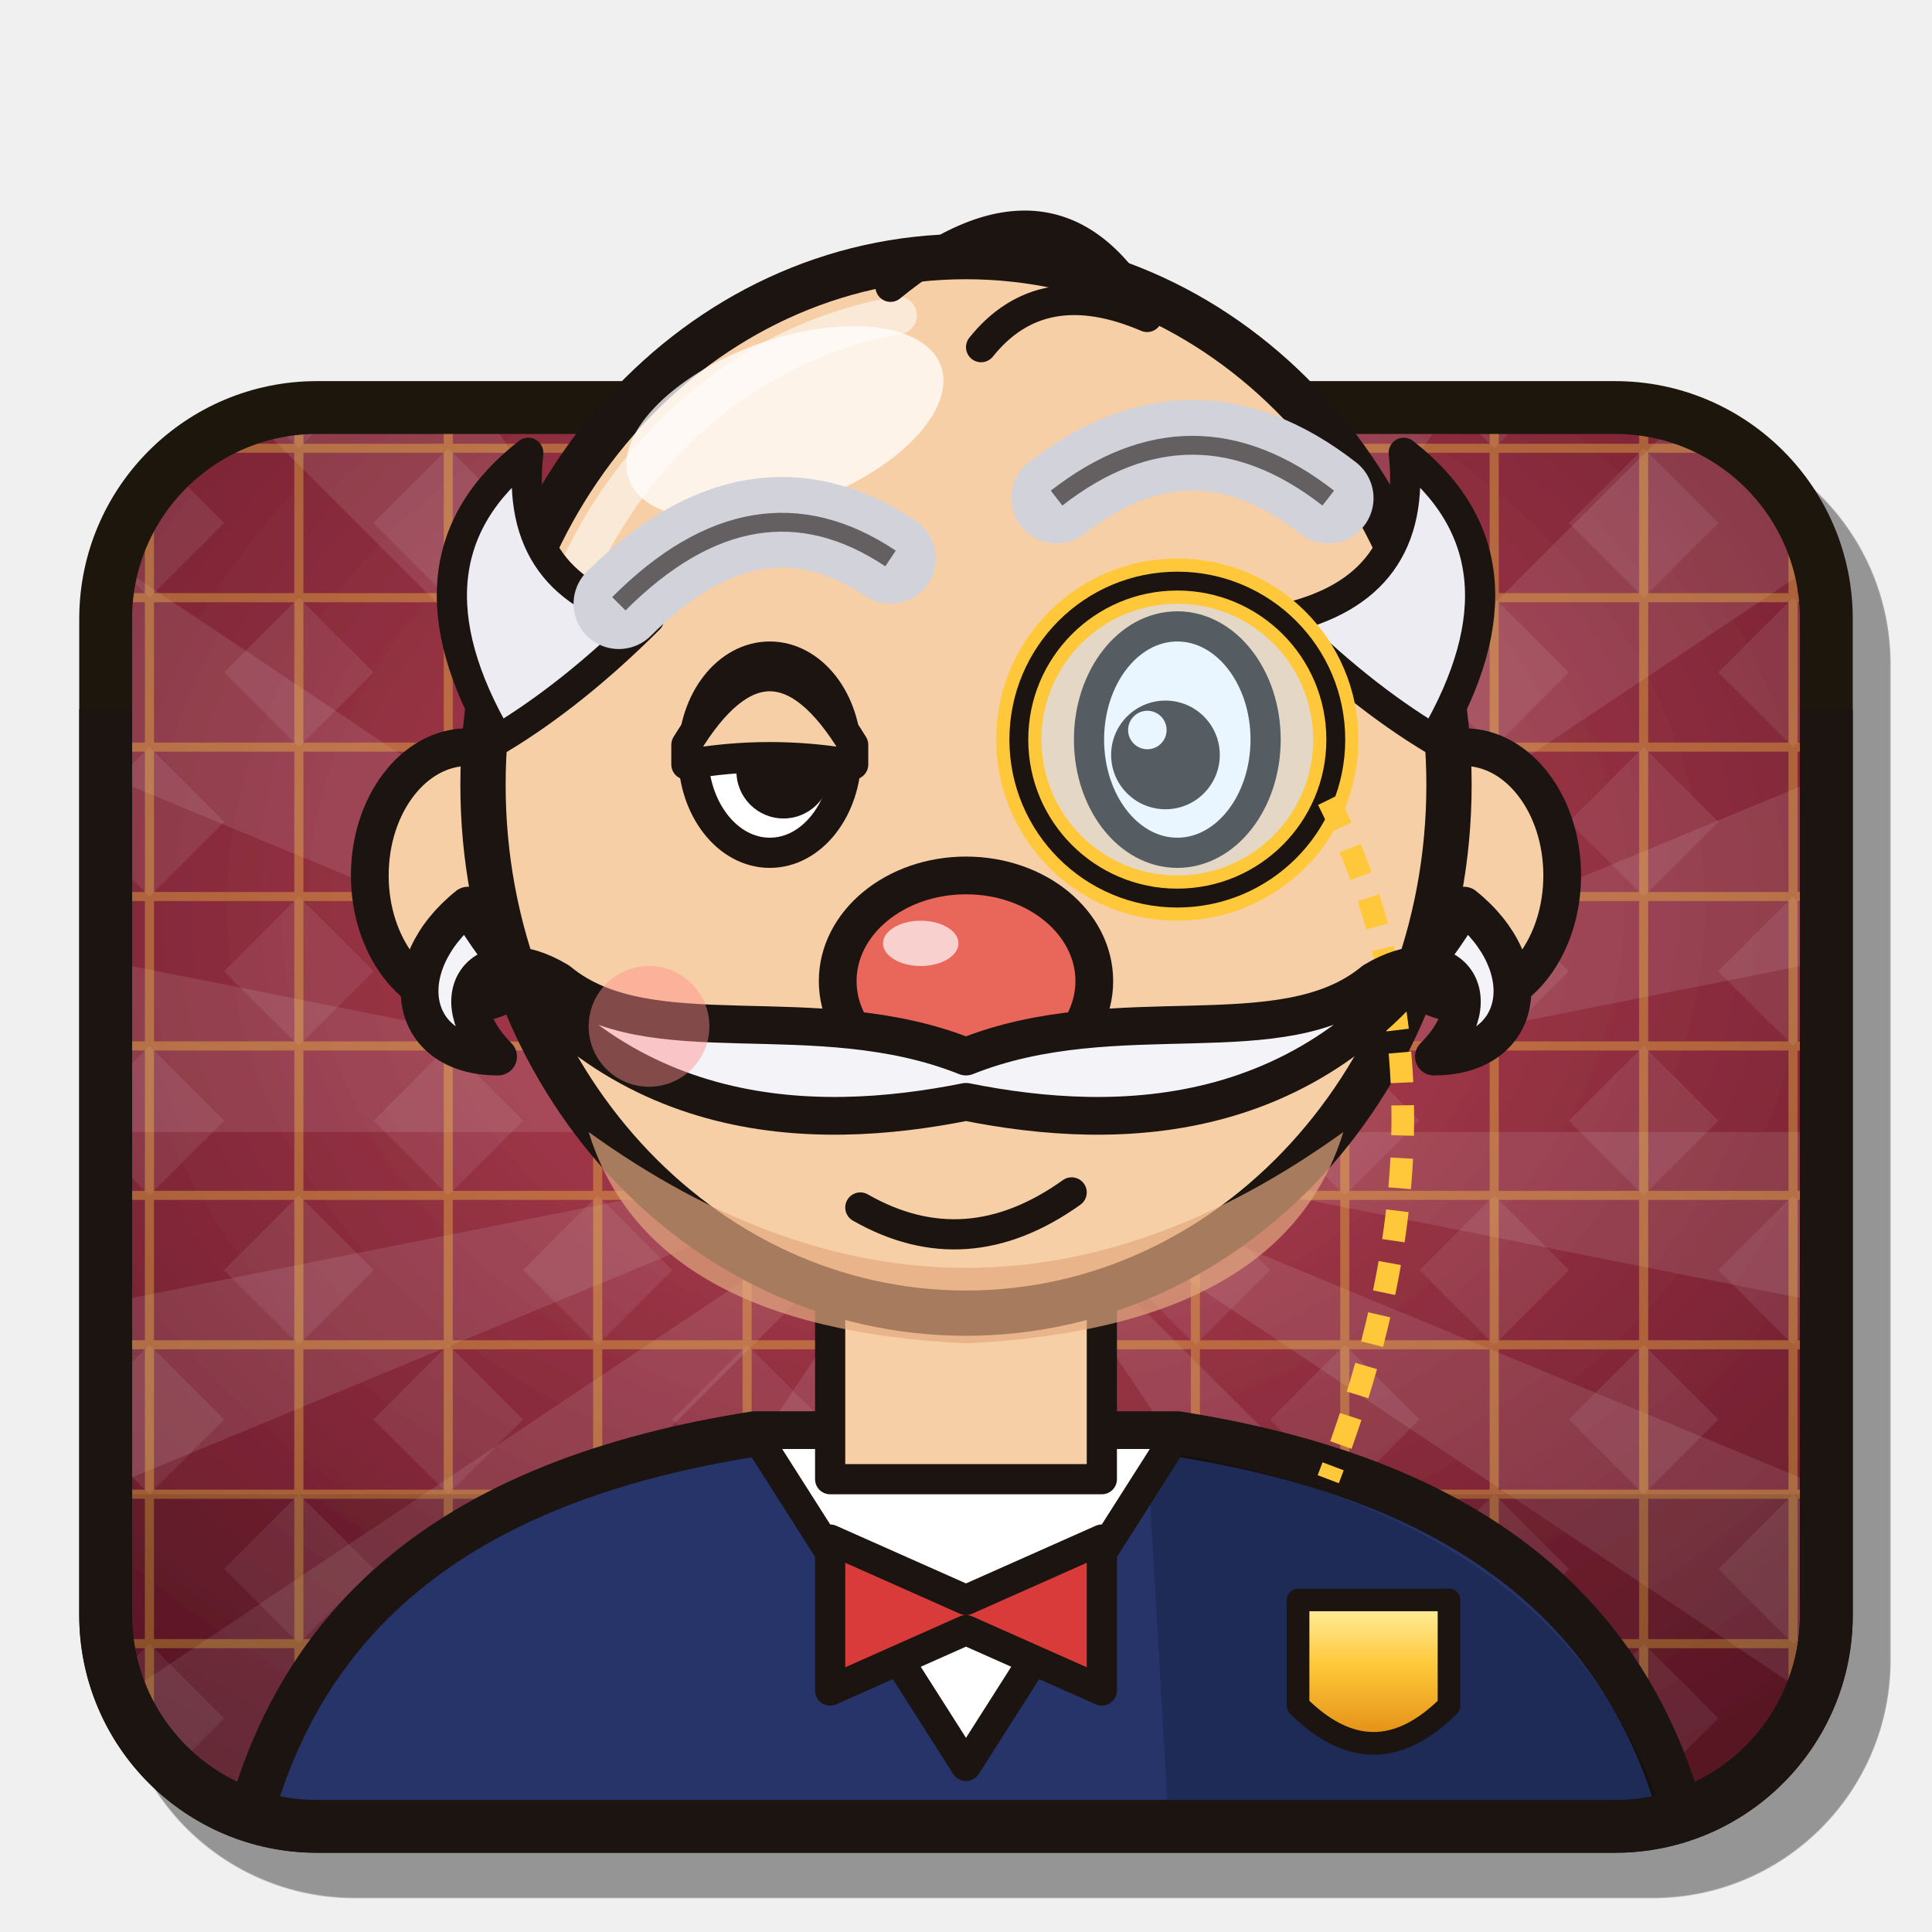
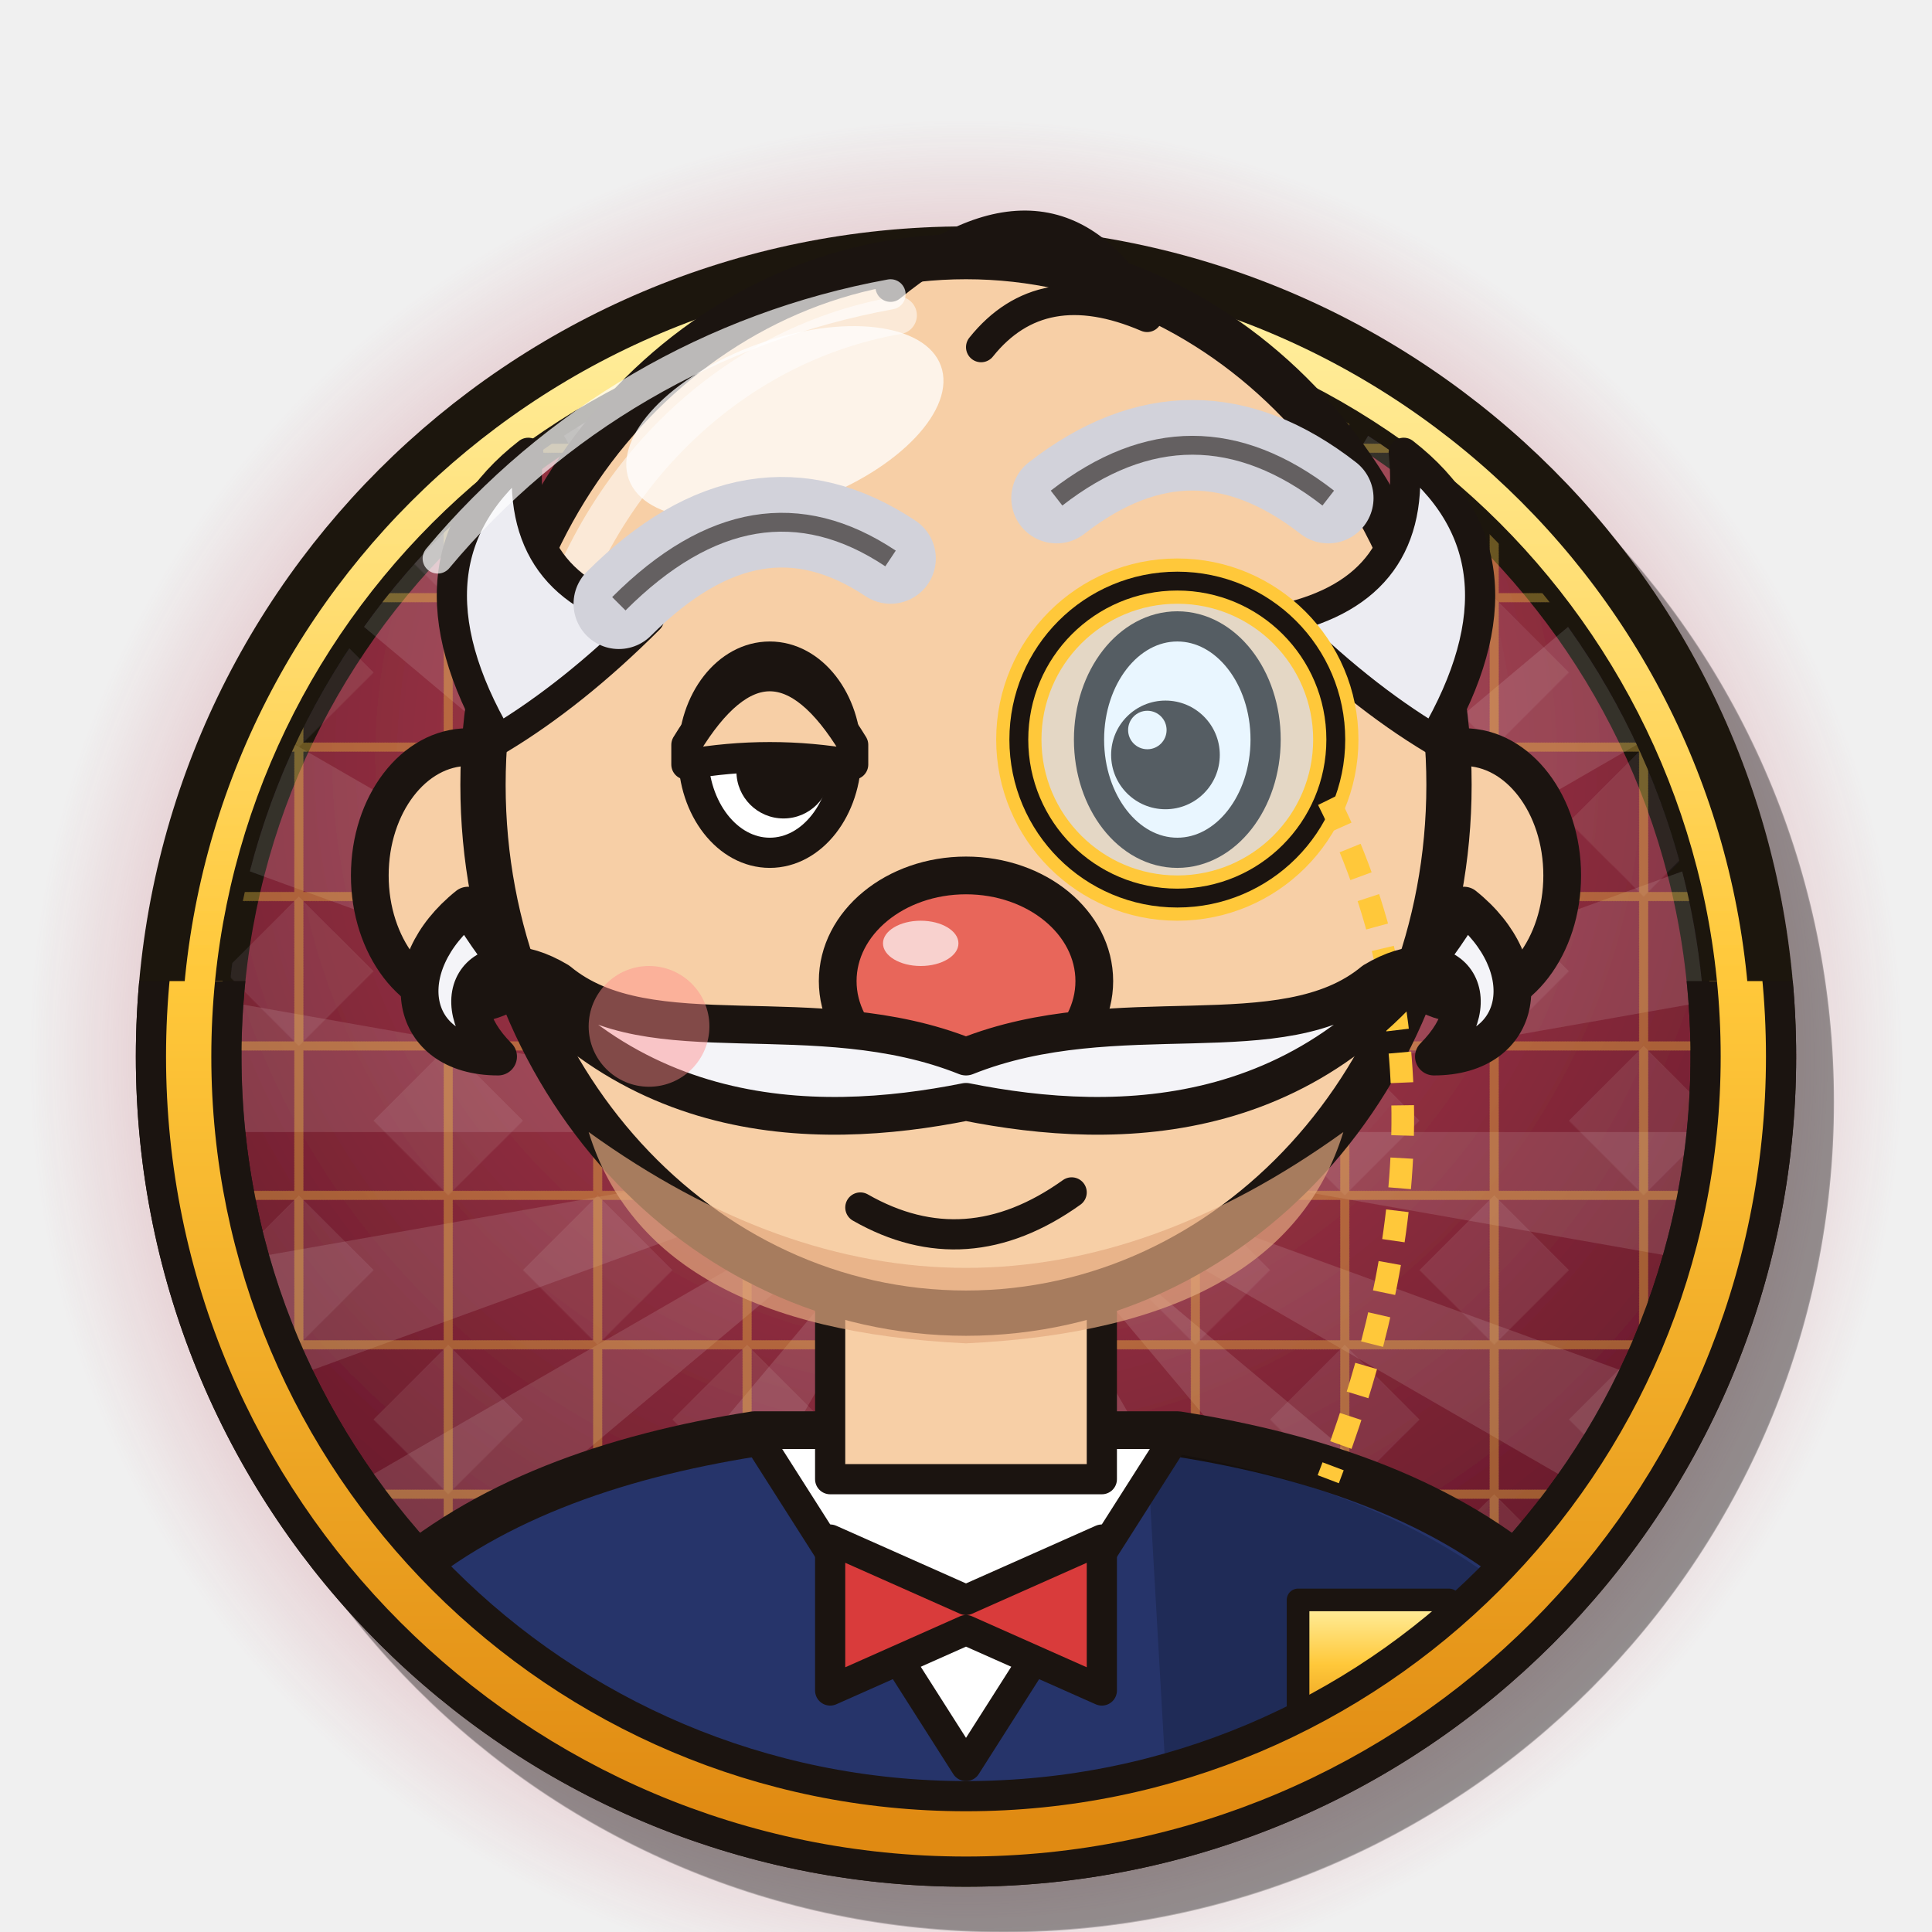
<svg xmlns="http://www.w3.org/2000/svg" width="256" height="256" viewBox="0 0 256 256">
  <style>.lg{font-family:'Luckiest Guy',sans-serif}.li{font-family:'Lilita One',sans-serif}</style>
  <defs>
    <linearGradient id="gold" x1="0" y1="0" x2="0" y2="1">
      <stop offset="0" stop-color="#fff2a8" />
      <stop offset=".45" stop-color="#ffc83a" />
      <stop offset="1" stop-color="#e08a12" />
    </linearGradient>
    <linearGradient id="goldText" x1="0" y1="0" x2="0" y2="1">
      <stop offset="0" stop-color="#fff7c2" />
      <stop offset=".5" stop-color="#ffd23f" />
      <stop offset=".51" stop-color="#ffb21e" />
      <stop offset="1" stop-color="#f47d12" />
    </linearGradient>
    <radialGradient id="ballG" cx=".38" cy=".32" r=".8">
      <stop offset="0" stop-color="#fbffb0" />
      <stop offset=".55" stop-color="#d9ef3b" />
      <stop offset="1" stop-color="#a9c21c" />
    </radialGradient>
    <pattern id="dots" width="9" height="9" patternUnits="userSpaceOnUse">
      <circle cx="4.5" cy="4.5" r="1.6" fill="#000" opacity=".16" />
    </pattern>
    <pattern id="dotsL" width="9" height="9" patternUnits="userSpaceOnUse">
      <circle cx="4.5" cy="4.5" r="1.6" fill="#fff" opacity=".18" />
    </pattern>
    <pattern id="grain" width="6" height="6" patternUnits="userSpaceOnUse">
      <circle cx="1" cy="2" r=".6" fill="#000" opacity=".06" />
      <circle cx="4" cy="5" r=".5" fill="#fff" opacity=".07" />
    </pattern>
    <filter id="comic" x="-20%" y="-20%" width="150%" height="150%">
      <feOffset dx="5" dy="6" in="SourceAlpha" result="o" />
      <feFlood flood-color="#000" flood-opacity=".38" />
      <feComposite in2="o" operator="in" result="s" />
      <feMerge>
        <feMergeNode in="s" />
        <feMergeNode in="SourceGraphic" />
      </feMerge>
    </filter>
  </defs>
-   <radialGradient id="bgp" cx=".5" cy=".35" r=".8">
+   <radialGradient id="bgp" cx=".5" cy=".3" r=".75">
    <stop offset="0" stop-color="#c0485a" />
    <stop offset="1" stop-color="#5c1424" />
+   </radialGradient>
+   <radialGradient id="halop" cx=".5" cy=".5" r=".5">
+     <stop offset=".6" stop-color="#c0485a" stop-opacity=".55" />
+     <stop offset="1" stop-color="#c0485a" stop-opacity="0" />
  </radialGradient>
  <pattern id="pat_p" width="28" height="28" patternUnits="userSpaceOnUse" patternTransform="rotate(45)">
    <rect width="28" height="28" fill="none" />
    <rect x="0" y="0" width="14" height="14" fill="#fff" opacity=".08" />
    <path d="M0,0 L28,28 M28,0 L0,28" stroke="#ffd23f" stroke-width="1.2" opacity=".35" />
  </pattern>
  <clipPath id="ccp">
-     <rect x="14" y="54" width="228" height="188" rx="28" />
+     <circle cx="128" cy="140" r="98" />
  </clipPath>
  <clipPath id="chp">
-     <rect x="6" y="-80" width="244" height="322" rx="28" />
+     <circle cx="128" cy="140" r="98" />
+     <rect x="36" y="-60" width="184" height="200" />
  </clipPath>
  <clipPath id="botp">
-     <rect x="0" y="94" width="256" height="200" />
+     <rect x="0" y="130" width="256" height="200" />
  </clipPath>
+   <circle cx="128" cy="140" r="124" fill="url(#halop)" />
  <g filter="url(#comic)">
-     <rect x="14" y="54" width="228" height="188" rx="28" fill="url(#bgp)" />
+     <circle cx="128" cy="140" r="107" fill="url(#gold)" stroke="#1b1410" stroke-width="6" stroke-linejoin="round" stroke-linecap="round" />
+     <circle cx="128" cy="140" r="98" fill="url(#bgp)" stroke="#1b1410" stroke-width="4" stroke-linejoin="round" stroke-linecap="round" />
    <g clip-path="url(#ccp)">
-       <path d="M128,150L358,150L353.58,194.87Z" fill="#fff" opacity="0.1" />
-       <path d="M128,150L340.49,238.02L319.24,277.78Z" fill="#fff" opacity="0.1" />
-       <path d="M128,150L290.63,312.63L255.78,341.24Z" fill="#fff" opacity="0.1" />
-       <path d="M128,150L216.02,362.49L172.87,375.58Z" fill="#fff" opacity="0.1" />
-       <path d="M128,150L128,380L83.13,375.58Z" fill="#fff" opacity="0.1" />
-       <path d="M128,150L39.98,362.49L0.22,341.24Z" fill="#fff" opacity="0.1" />
-       <path d="M128,150L-34.63,312.63L-63.24,277.78Z" fill="#fff" opacity="0.1" />
-       <path d="M128,150L-84.49,238.02L-97.58,194.87Z" fill="#fff" opacity="0.1" />
-       <path d="M128,150L-102,150L-97.58,105.13Z" fill="#fff" opacity="0.1" />
-       <path d="M128,150L-84.49,61.98L-63.24,22.22Z" fill="#fff" opacity="0.1" />
-       <path d="M128,150L-34.63,-12.63L0.22,-41.24Z" fill="#fff" opacity="0.1" />
-       <path d="M128,150L39.98,-62.49L83.13,-75.58Z" fill="#fff" opacity="0.1" />
-       <path d="M128,150L128,-80L172.87,-75.58Z" fill="#fff" opacity="0.1" />
-       <path d="M128,150L216.02,-62.49L255.78,-41.24Z" fill="#fff" opacity="0.1" />
-       <path d="M128,150L290.63,-12.63L319.24,22.22Z" fill="#fff" opacity="0.1" />
-       <path d="M128,150L340.49,61.98L353.58,105.13Z" fill="#fff" opacity="0.1" />
-       <rect x="14" y="54" width="228" height="188" fill="url(#pat_p)" />
-       <rect x="14" y="198" width="228" height="44" fill="#000" opacity=".12" />
+       <path d="M128,150L288,150L285.57,177.78Z" fill="#fff" opacity="0.12" />
+       <path d="M128,150L278.35,204.72L266.56,230Z" fill="#fff" opacity="0.12" />
+       <path d="M128,150L250.57,252.85L230.85,272.57Z" fill="#fff" opacity="0.12" />
+       <path d="M128,150L208,288.56L182.72,300.35Z" fill="#fff" opacity="0.12" />
+       <path d="M128,150L155.78,307.57L128,310Z" fill="#fff" opacity="0.12" />
+       <path d="M128,150L100.22,307.57L73.28,300.35Z" fill="#fff" opacity="0.12" />
+       <path d="M128,150L48,288.56L25.15,272.57Z" fill="#fff" opacity="0.12" />
+       <path d="M128,150L5.43,252.85L-10.56,230Z" fill="#fff" opacity="0.12" />
+       <path d="M128,150L-22.35,204.72L-29.57,177.78Z" fill="#fff" opacity="0.12" />
+       <path d="M128,150L-32,150L-29.57,122.22Z" fill="#fff" opacity="0.12" />
+       <path d="M128,150L-22.35,95.28L-10.56,70Z" fill="#fff" opacity="0.12" />
+       <path d="M128,150L5.43,47.15L25.15,27.43Z" fill="#fff" opacity="0.12" />
+       <path d="M128,150L48,11.44L73.28,-0.35Z" fill="#fff" opacity="0.12" />
+       <path d="M128,150L100.22,-7.57L128,-10Z" fill="#fff" opacity="0.12" />
+       <path d="M128,150L155.78,-7.57L182.72,-0.35Z" fill="#fff" opacity="0.12" />
+       <path d="M128,150L208,11.44L230.85,27.43Z" fill="#fff" opacity="0.12" />
+       <path d="M128,150L250.57,47.15L266.56,70Z" fill="#fff" opacity="0.12" />
+       <path d="M128,150L278.35,95.28L285.57,122.22Z" fill="#fff" opacity="0.12" />
+       <rect x="0" y="0" width="256" height="256" fill="url(#pat_p)" />
+       <ellipse cx="128" cy="230" rx="98" ry="34" fill="#000" opacity=".16" />
    </g>
-     <rect x="14" y="54" width="228" height="188" rx="28" fill="none" stroke="#1b1410" stroke-width="7" stroke-linejoin="round" stroke-linecap="round" />
  </g>
  <g clip-path="url(#chp)">
    <path d="M30,262 C32,214 62,196 100,190 L156,190 C194,196 224,214 226,262Z" fill="#26346a" stroke="#1b1410" stroke-width="6" stroke-linejoin="round" stroke-linecap="round" />
    <path d="M152,192 C192,198 222,218 224,262 L156,262Z" fill="#000" opacity=".18" />
    <path d="M100,190 L128,234 L156,190Z" fill="#fff" stroke="#1b1410" stroke-width="4" stroke-linejoin="round" stroke-linecap="round" />
    <path d="M110,204 L128,212 L146,204 L146,224 L128,216 L110,224Z" fill="#d93b3b" stroke="#1b1410" stroke-width="4" stroke-linejoin="round" stroke-linecap="round" />
    <path d="M172,212 h20 v14 q-10,10 -20,0Z" fill="url(#gold)" stroke="#1b1410" stroke-width="3" stroke-linejoin="round" stroke-linecap="round" />
    <rect x="110" y="166" width="36" height="30" fill="#f7cfa6" stroke="#1b1410" stroke-width="4" stroke-linejoin="round" stroke-linecap="round" />
    <ellipse cx="62" cy="116" rx="13" ry="17" fill="#f7cfa6" stroke="#1b1410" stroke-width="5" stroke-linejoin="round" stroke-linecap="round" />
    <ellipse cx="194" cy="116" rx="13" ry="17" fill="#f7cfa6" stroke="#1b1410" stroke-width="5" stroke-linejoin="round" stroke-linecap="round" />
    <ellipse cx="128" cy="104" rx="64" ry="70" fill="#f7cfa6" stroke="#1b1410" stroke-width="6" stroke-linejoin="round" stroke-linecap="round" />
    <path d="M72.21,88.33 A57.6,63 0 0,1 118.99,41.78" fill="none" stroke="#fff" stroke-width="5" stroke-linecap="round" opacity=".55" />
    <path d="M78,150 Q128,186 178,150 Q170,176 128,178 Q86,176 78,150Z" fill="#e2a87f" opacity=".7" />
    <path d="M66,98 q-14,-24 4,-38 q-2,18 16,22 q-10,10 -20,16Z" fill="#ececf2" stroke="#1b1410" stroke-width="4" stroke-linejoin="round" stroke-linecap="round" />
    <path d="M190,98 q14,-24 -4,-38 q2,18 -16,22 q10,10 20,16Z" fill="#ececf2" stroke="#1b1410" stroke-width="4" stroke-linejoin="round" stroke-linecap="round" />
    <ellipse cx="104" cy="56" rx="22" ry="11" fill="#fff" opacity=".75" transform="rotate(-20 104 56)" />
    <path d="M118,38 q22,-18 34,4 q-14,-6 -22,4" fill="none" stroke="#1b1410" stroke-width="4" stroke-linejoin="round" stroke-linecap="round" />
    <path d="M82,80 q18,-18 36,-6" fill="none" stroke="#d2d2da" stroke-width="12" stroke-linecap="round" />
    <path d="M140,66 q18,-14 36,0" fill="none" stroke="#d2d2da" stroke-width="12" stroke-linecap="round" />
    <path d="M82,80 q18,-18 36,-6 M140,66 q18,-14 36,0" fill="none" stroke="#1b1410" stroke-width="2.5" opacity=".6" />
    <ellipse cx="102" cy="100" rx="10.14" ry="13" fill="#fff" stroke="#1b1410" stroke-width="4" stroke-linejoin="round" stroke-linecap="round" />
    <circle cx="103.82" cy="102.21" r="6.24" fill="#1b1410" />
    <circle cx="101.74" cy="99.35" r="2.21" fill="#fff" />
    <path d="M90.95,98.7 Q102,80.5 113.05,98.7 L113.05,101.3 Q102,99.35 90.95,101.3Z" fill="#f7cfa6" stroke="#1b1410" stroke-width="4" stroke-linejoin="round" stroke-linecap="round" />
    <ellipse cx="156" cy="98" rx="11.7" ry="15" fill="#fff" stroke="#1b1410" stroke-width="4" stroke-linejoin="round" stroke-linecap="round" />
    <circle cx="154.43" cy="100.03" r="7.2" fill="#1b1410" />
    <circle cx="152.03" cy="96.73" r="2.55" fill="#fff" />
    <circle cx="156" cy="98" r="21" fill="#bfe6ff" fill-opacity=".35" stroke="#ffc83a" stroke-width="6" />
    <circle cx="156" cy="98" r="21" fill="none" stroke="#1b1410" stroke-width="2.5" />
    <path d="M176,106 C192,138 186,170 176,196" fill="none" stroke="#ffc83a" stroke-width="3" stroke-dasharray="4 3" />
    <ellipse cx="128" cy="130" rx="17" ry="14" fill="#e8665a" stroke="#1b1410" stroke-width="5" stroke-linejoin="round" stroke-linecap="round" />
    <ellipse cx="122" cy="125" rx="5" ry="3" fill="#fff" opacity=".7" />
    <path d="M128,140 C108,132 86,140 74,130 C64,124 58,132 66,140 C54,140 52,128 62,120 C80,150 108,150 128,146 C148,150 176,150 194,120 C204,128 202,140 190,140 C198,132 192,124 182,130 C170,140 148,132 128,140Z" fill="#f4f4f8" stroke="#1b1410" stroke-width="5" stroke-linejoin="round" stroke-linecap="round" />
    <path d="M114,160 q14,8 28,-2" fill="none" stroke="#1b1410" stroke-width="4" stroke-linejoin="round" stroke-linecap="round" />
    <circle cx="86" cy="136" r="8" fill="#ff8c8c" opacity=".45" />
  </g>
-   <rect x="14" y="54" width="228" height="188" rx="28" fill="none" stroke="#1b1410" stroke-width="7" clip-path="url(#botp)" />
-   <path d="M30,62 Q128,48 226,62" fill="none" stroke="#fff" stroke-width="3" opacity=".35" clip-path="url(#botp)" />
+   <g clip-path="url(#botp)">
+     <circle cx="128" cy="140" r="107" fill="none" stroke="#1b1410" stroke-width="6" />
+     <circle cx="128" cy="140" r="102.5" fill="none" stroke="url(#gold)" stroke-width="7" />
+     <circle cx="128" cy="140" r="98" fill="none" stroke="#1b1410" stroke-width="4" />
+   </g>
+   <path d="M58,74 A102,102 0 0,1 118,39" fill="none" stroke="#fff" stroke-width="4" stroke-linecap="round" opacity=".7" />
</svg>
